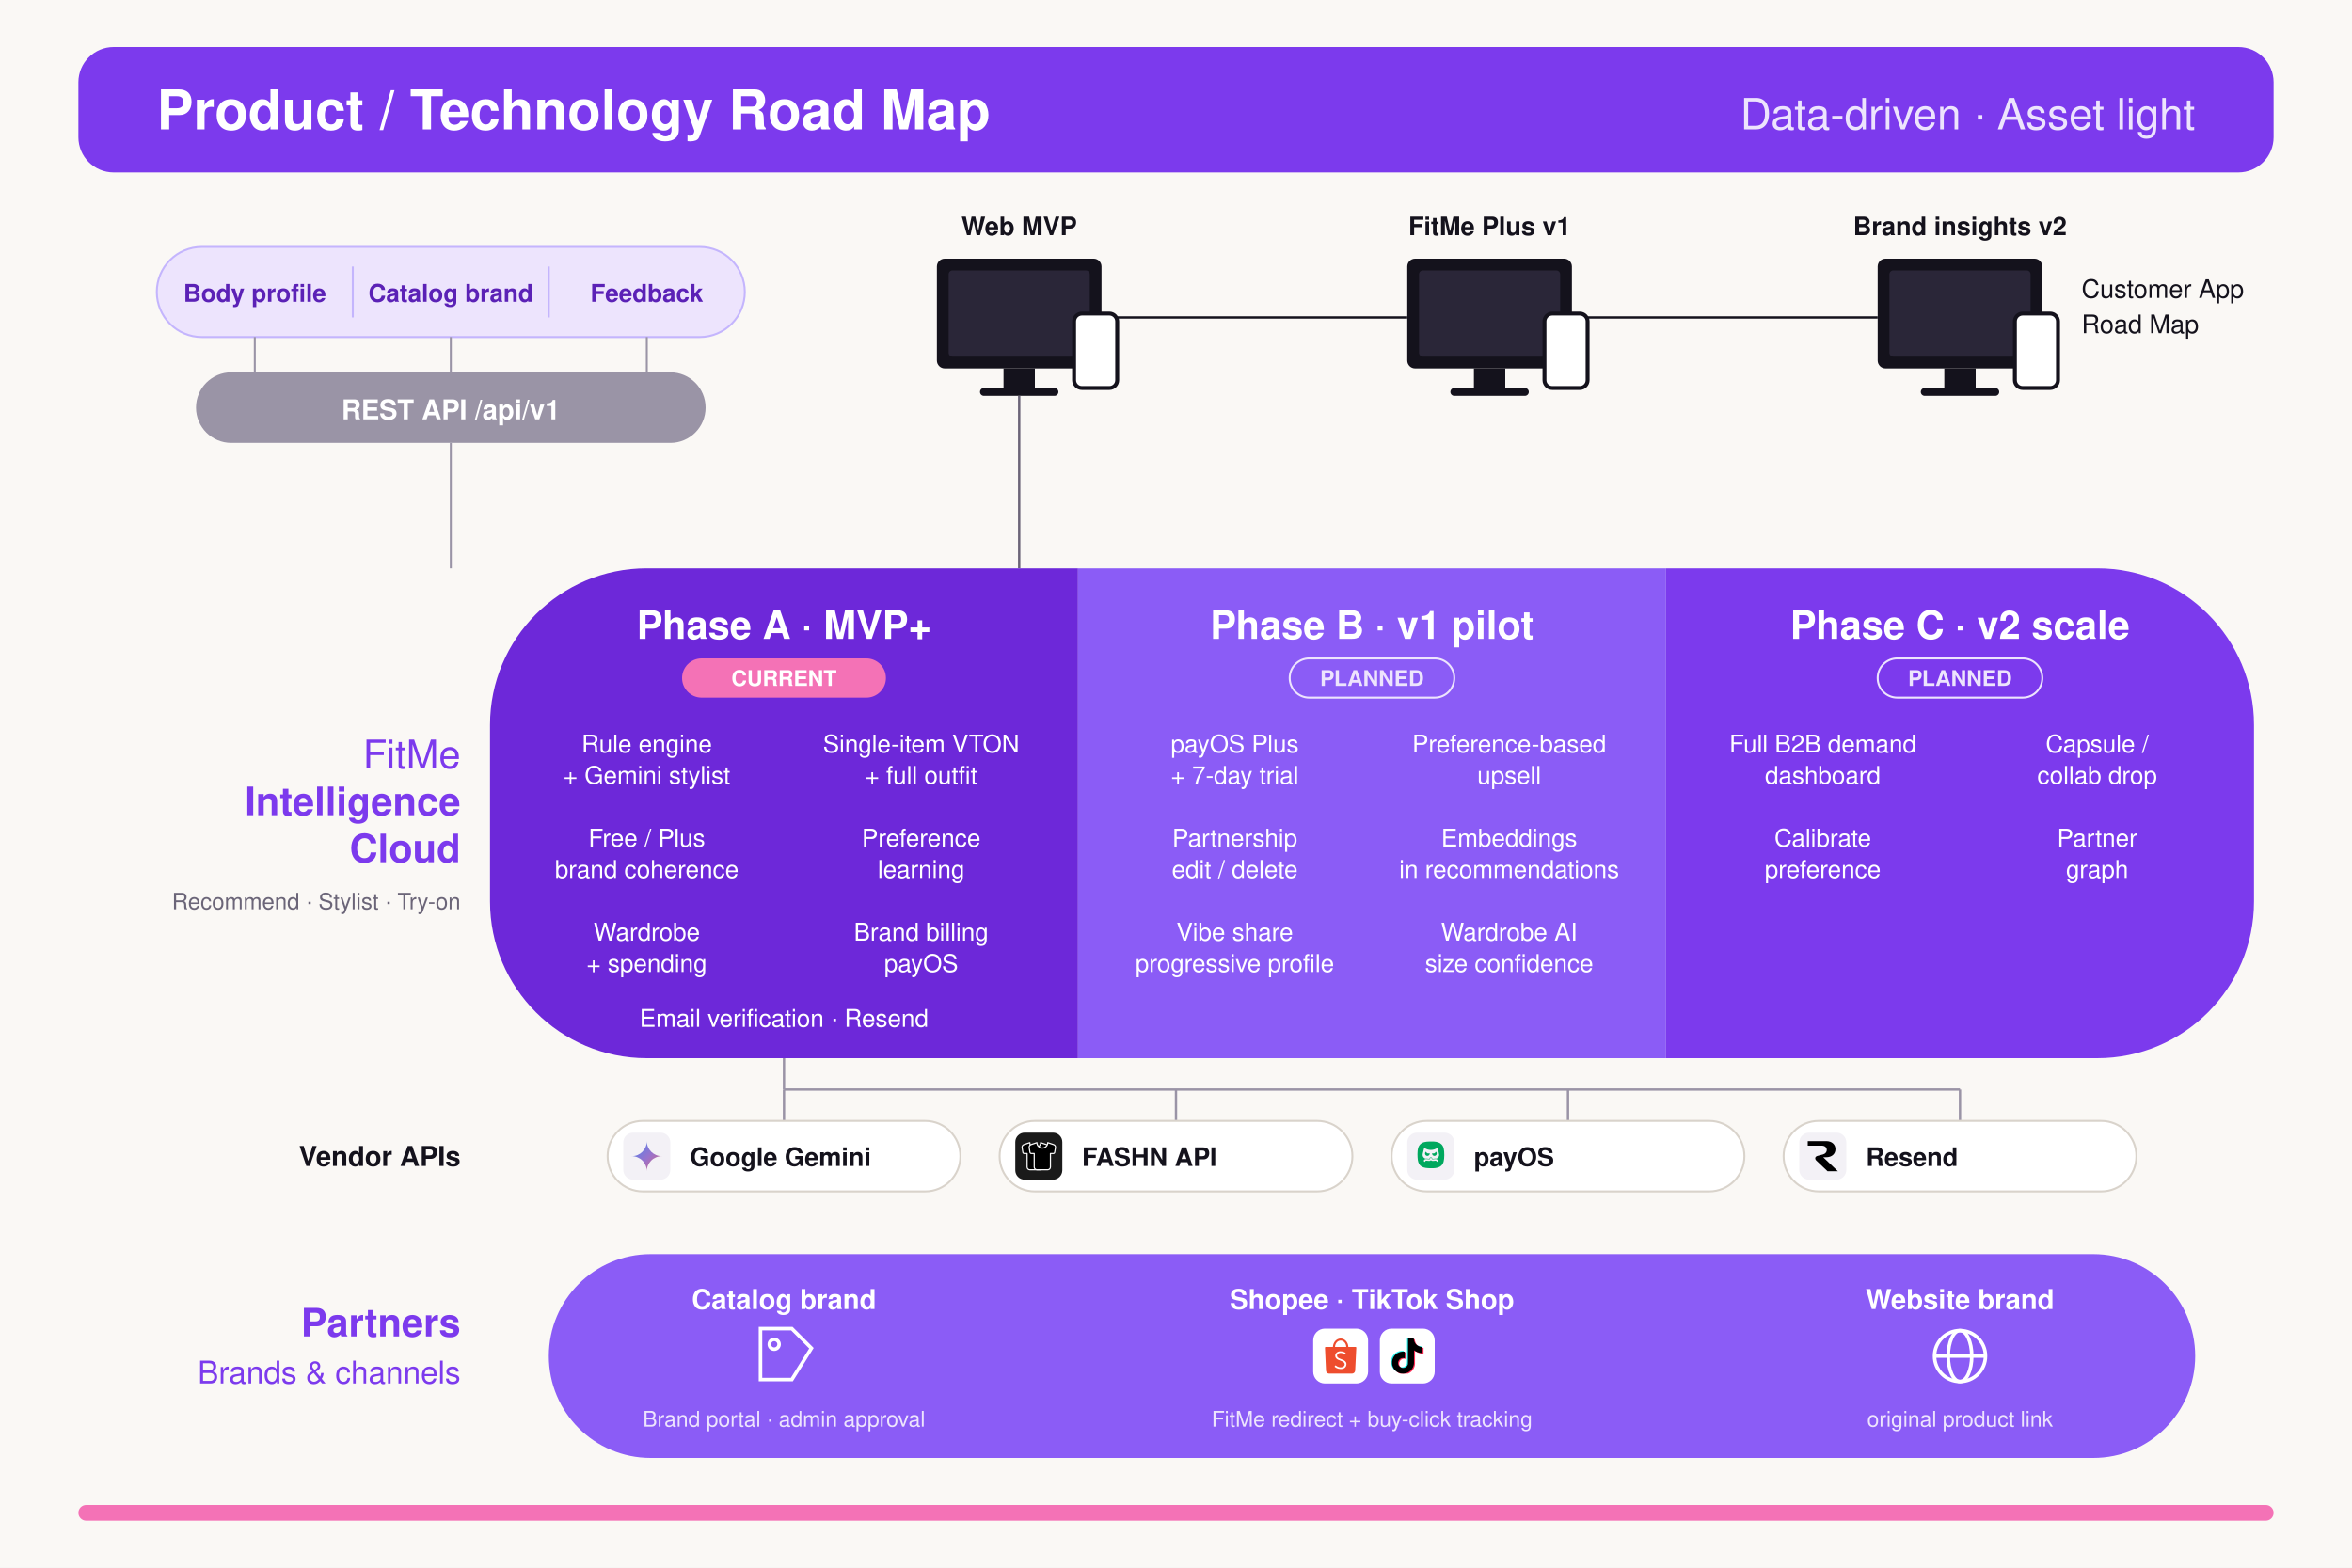
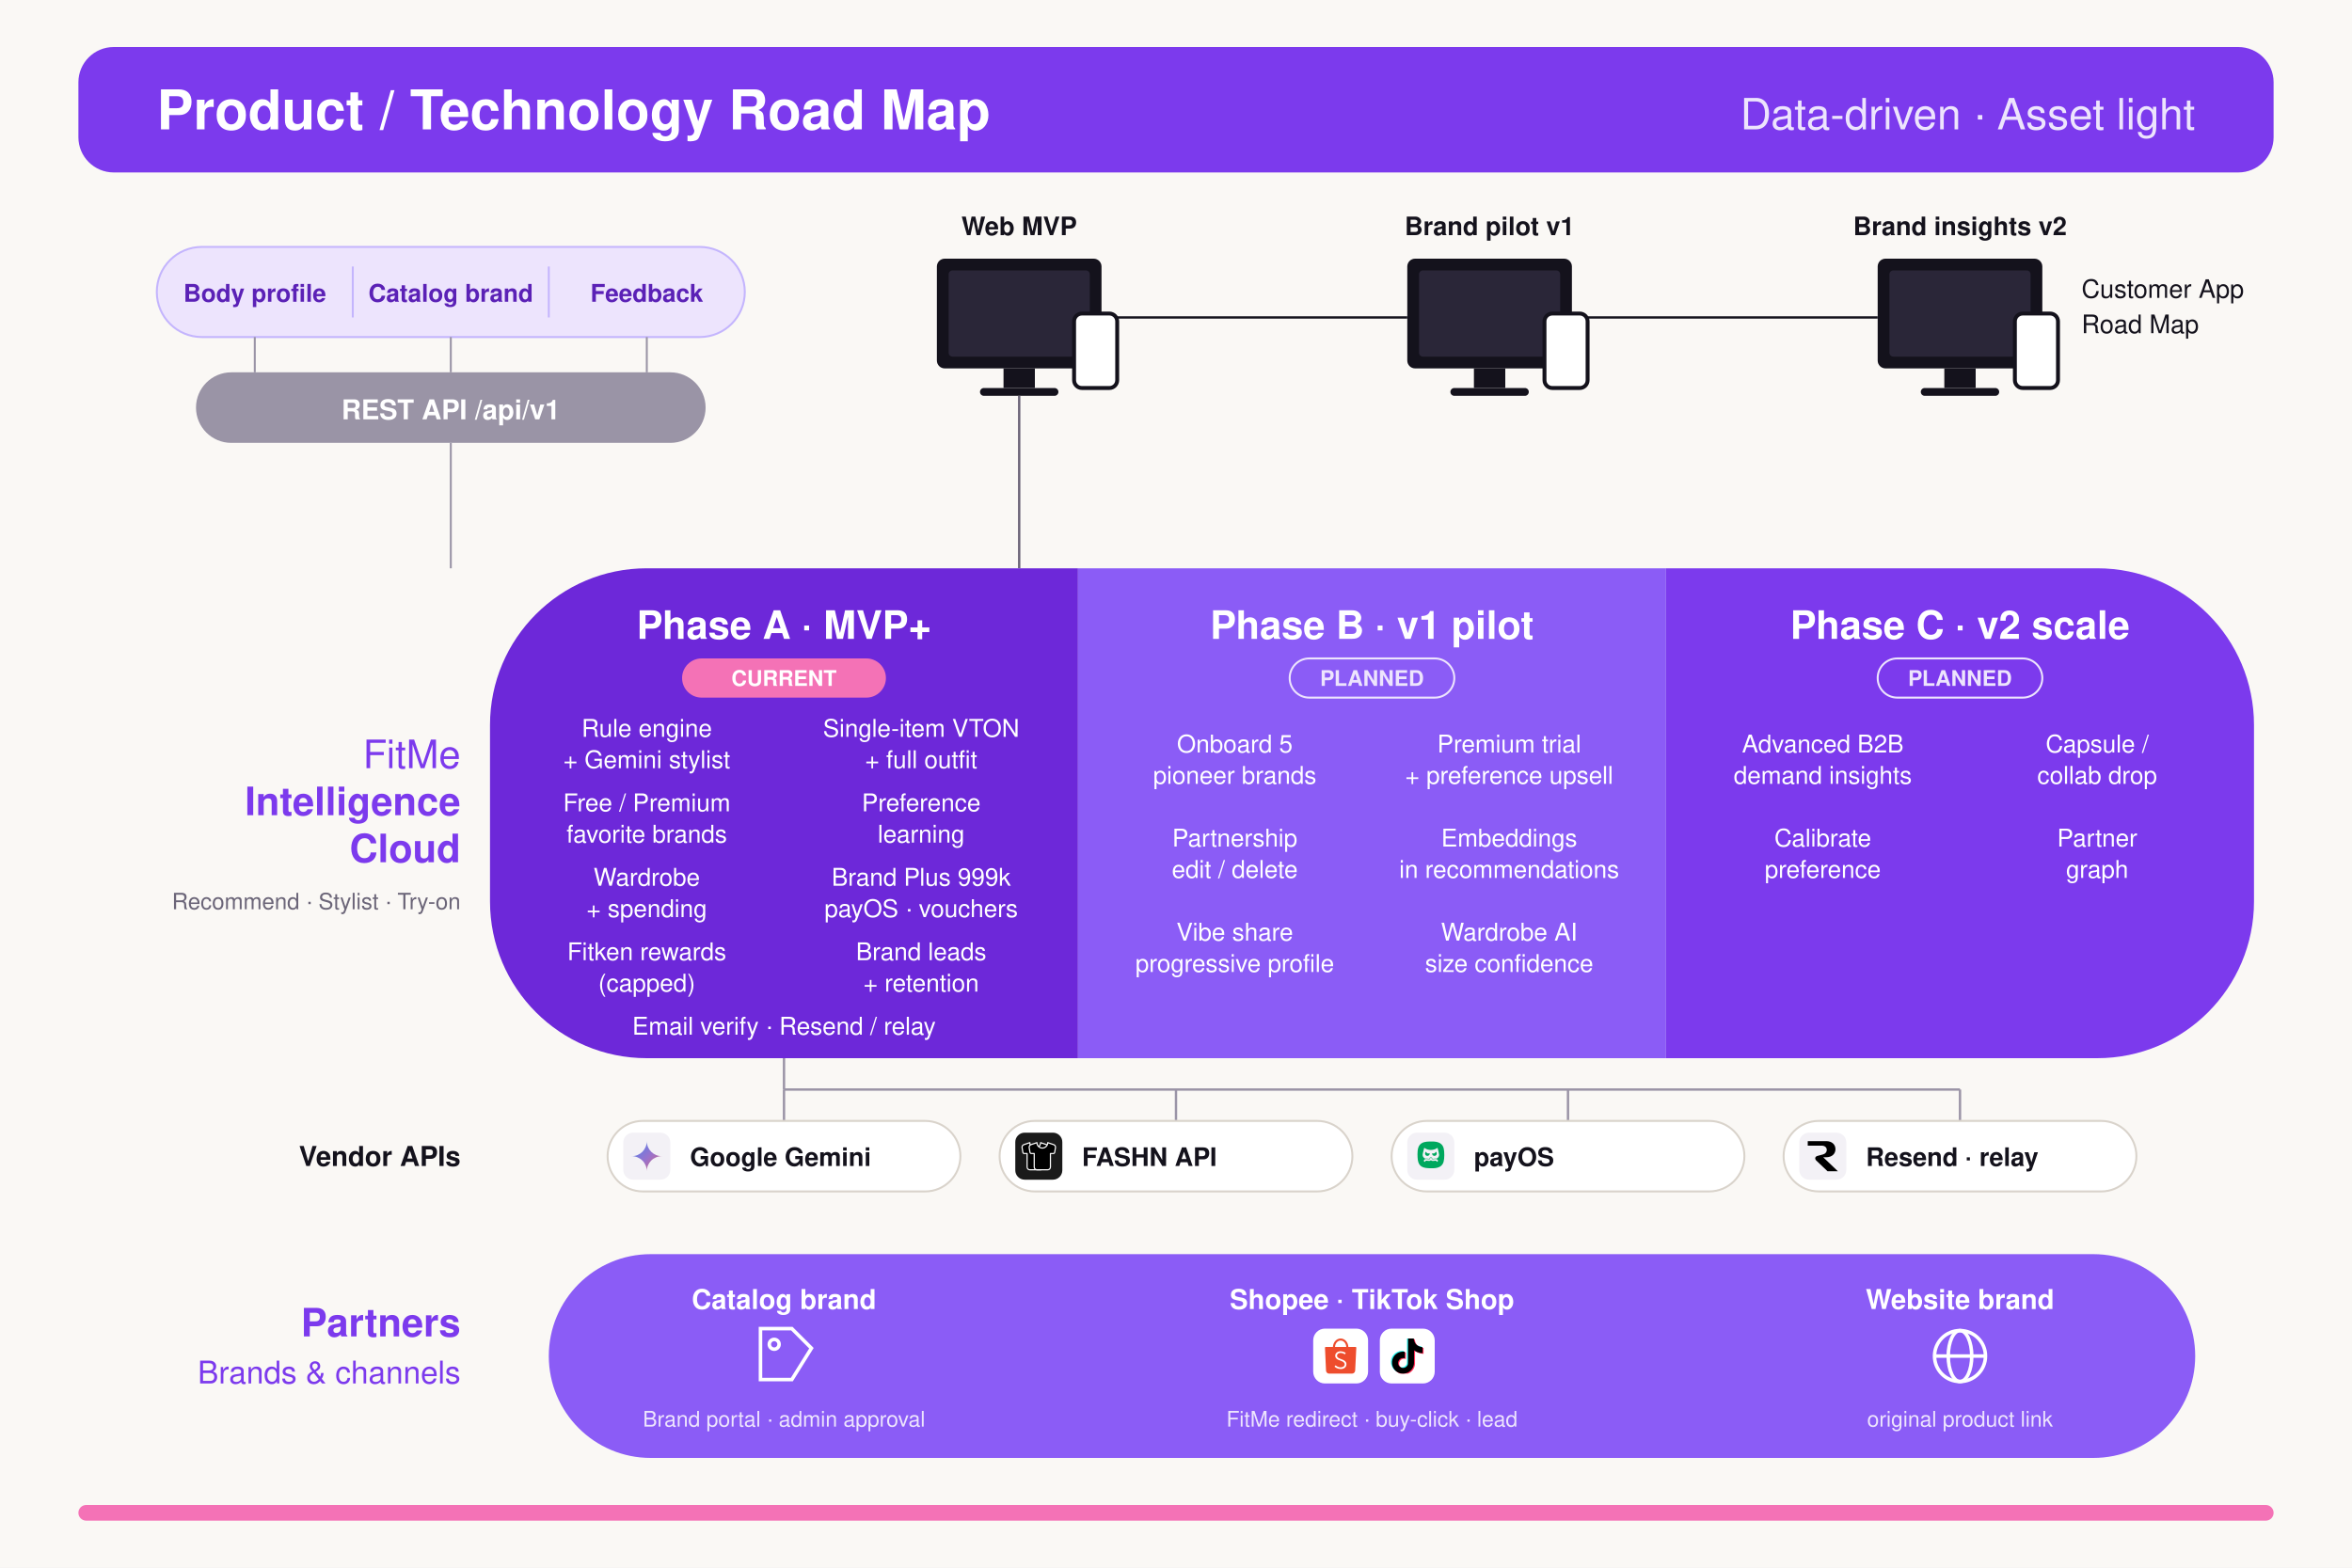
<svg xmlns="http://www.w3.org/2000/svg" viewBox="0 0 1200 800" width="1200" height="800" font-family="Segoe UI, Helvetica, Arial, sans-serif">
  <defs>
    <marker id="arrow" viewBox="0 0 10 10" refX="9" refY="5" markerWidth="8" markerHeight="8" orient="auto-start-reverse">
      <path d="M0,0 L10,5 L0,10 z" fill="#14121c" />
    </marker>
    <linearGradient id="gemini" x1="0" y1="0" x2="1" y2="1">
      <stop offset="0" stop-color="#4285F4" />
      <stop offset="0.55" stop-color="#9B72CB" />
      <stop offset="1" stop-color="#D96570" />
    </linearGradient>
  </defs>
  <rect width="1200" height="800" fill="#faf8f5" />
  <rect x="40" y="24" width="1120" height="64" rx="18" fill="#7c3aed" />
  <text x="80" y="66" font-size="28" font-weight="700" fill="#ffffff">Product / Technology Road Map</text>
  <text x="1120" y="66" text-anchor="end" font-size="22" fill="#ede4fd">Data-driven · Asset light</text>
  <rect x="80" y="126" width="300" height="46" rx="23" fill="#ede4fd" stroke="#c4b5fd" />
  <text x="130" y="154" text-anchor="middle" font-size="12.5" font-weight="600" fill="#5b21b6">Body profile</text>
  <line x1="130" y1="172" x2="130" y2="190" stroke="#9a94a6" />
  <text x="230" y="154" text-anchor="middle" font-size="12.5" font-weight="600" fill="#5b21b6">Catalog brand</text>
  <line x1="230" y1="172" x2="230" y2="190" stroke="#9a94a6" />
  <text x="330" y="154" text-anchor="middle" font-size="12.5" font-weight="600" fill="#5b21b6">Feedback</text>
  <line x1="330" y1="172" x2="330" y2="190" stroke="#9a94a6" />
  <line x1="180" y1="136" x2="180" y2="162" stroke="#c4b5fd" />
  <line x1="280" y1="136" x2="280" y2="162" stroke="#c4b5fd" />
  <rect x="100" y="190" width="260" height="36" rx="18" fill="#9a94a6" />
  <text x="230" y="214" text-anchor="middle" font-size="14" font-weight="600" fill="#ffffff">REST API /api/v1</text>
  <line x1="230" y1="226" x2="230" y2="290" stroke="#9a94a6" />
  <text x="520" y="120" text-anchor="middle" font-size="13" font-weight="700" fill="#14121c">Web MVP</text>
  <rect x="478" y="132" width="84" height="56" rx="4" fill="#14121c" />
  <rect x="484" y="138" width="72" height="44" rx="2" fill="#2a2638" />
  <rect x="512" y="188" width="16" height="10" fill="#14121c" />
  <rect x="500" y="198" width="40" height="4" rx="2" fill="#14121c" />
  <rect x="548" y="160" width="22" height="38" rx="4" fill="#ffffff" stroke="#14121c" stroke-width="2" />
-   <text x="760" y="120" text-anchor="middle" font-size="13" font-weight="700" fill="#14121c">FitMe Plus v1</text>
+   <text x="760" y="120" text-anchor="middle" font-size="13" font-weight="700" fill="#14121c">Brand pilot v1</text>
  <rect x="718" y="132" width="84" height="56" rx="4" fill="#14121c" />
  <rect x="724" y="138" width="72" height="44" rx="2" fill="#2a2638" />
  <rect x="752" y="188" width="16" height="10" fill="#14121c" />
  <rect x="740" y="198" width="40" height="4" rx="2" fill="#14121c" />
  <rect x="788" y="160" width="22" height="38" rx="4" fill="#ffffff" stroke="#14121c" stroke-width="2" />
  <text x="1000" y="120" text-anchor="middle" font-size="13" font-weight="700" fill="#14121c">Brand insights v2</text>
  <rect x="958" y="132" width="84" height="56" rx="4" fill="#14121c" />
  <rect x="964" y="138" width="72" height="44" rx="2" fill="#2a2638" />
  <rect x="992" y="188" width="16" height="10" fill="#14121c" />
  <rect x="980" y="198" width="40" height="4" rx="2" fill="#14121c" />
  <rect x="1028" y="160" width="22" height="38" rx="4" fill="#ffffff" stroke="#14121c" stroke-width="2" />
  <line x1="570" y1="162" x2="718" y2="162" stroke="#14121c" stroke-width="1.2" />
  <line x1="810" y1="162" x2="958" y2="162" stroke="#14121c" stroke-width="1.2" />
  <text x="1062" y="152" font-size="13" fill="#14121c">Customer App</text>
  <text x="1062" y="170" font-size="13" fill="#14121c">Road Map</text>
  <line x1="520" y1="202" x2="520" y2="290" stroke="#6b6578" stroke-width="1.2" />
  <text x="235" y="392" text-anchor="end" font-size="20" font-weight="400" fill="#7c3aed">FitMe</text>
  <text x="235" y="416" text-anchor="end" font-size="20" font-weight="700" fill="#7c3aed">Intelligence</text>
  <text x="235" y="440" text-anchor="end" font-size="20" font-weight="700" fill="#7c3aed">Cloud</text>
  <text x="235" y="464" text-anchor="end" font-size="11.5" fill="#6b6578">Recommend · Stylist · Try-on</text>
  <clipPath id="band">
    <rect x="250" y="290" width="900" height="250" rx="80" />
  </clipPath>
  <g clip-path="url(#band)">
    <rect x="250" y="290" width="300" height="250" fill="#6d28d9" />
    <rect x="550" y="290" width="300" height="250" fill="#8b5cf6" />
    <rect x="850" y="290" width="300" height="250" fill="#7c3aed" />
  </g>
  <text x="400" y="326" text-anchor="middle" font-size="20" font-weight="700" fill="#ffffff">Phase A · MVP+</text>
  <text x="700" y="326" text-anchor="middle" font-size="20" font-weight="700" fill="#ffffff">Phase B · v1 pilot</text>
  <text x="1000" y="326" text-anchor="middle" font-size="20" font-weight="700" fill="#ffffff">Phase C · v2 scale</text>
  <rect x="348" y="336" width="104" height="20" rx="10" fill="#f472b6" />
  <text x="400" y="350" text-anchor="middle" font-size="11" font-weight="700" fill="#ffffff">CURRENT</text>
  <rect x="658" y="336" width="84" height="20" rx="10" fill="none" stroke="#ede4fd" />
  <text x="700" y="350" text-anchor="middle" font-size="11" font-weight="700" fill="#ede4fd">PLANNED</text>
  <rect x="958" y="336" width="84" height="20" rx="10" fill="none" stroke="#ede4fd" />
  <text x="1000" y="350" text-anchor="middle" font-size="11" font-weight="700" fill="#ede4fd">PLANNED</text>
-   <text x="330" y="384" text-anchor="middle" font-size="12.5" fill="#ffffff">Rule engine</text>
-   <text x="330" y="400" text-anchor="middle" font-size="12.5" fill="#ffffff">+ Gemini stylist</text>
-   <text x="470" y="384" text-anchor="middle" font-size="12.5" fill="#ffffff">Single-item VTON</text>
-   <text x="470" y="400" text-anchor="middle" font-size="12.5" fill="#ffffff">+ full outfit</text>
-   <text x="330" y="432" text-anchor="middle" font-size="12.5" fill="#ffffff">Free / Plus</text>
-   <text x="330" y="448" text-anchor="middle" font-size="12.5" fill="#ffffff">brand coherence</text>
-   <text x="470" y="432" text-anchor="middle" font-size="12.5" fill="#ffffff">Preference</text>
-   <text x="470" y="448" text-anchor="middle" font-size="12.5" fill="#ffffff">learning</text>
-   <text x="330" y="480" text-anchor="middle" font-size="12.5" fill="#ffffff">Wardrobe</text>
-   <text x="330" y="496" text-anchor="middle" font-size="12.5" fill="#ffffff">+ spending</text>
-   <text x="470" y="480" text-anchor="middle" font-size="12.5" fill="#ffffff">Brand billing</text>
-   <text x="470" y="496" text-anchor="middle" font-size="12.5" fill="#ffffff">payOS</text>
-   <text x="630" y="384" text-anchor="middle" font-size="12.5" fill="#ffffff">payOS Plus</text>
-   <text x="630" y="400" text-anchor="middle" font-size="12.5" fill="#ffffff">+ 7-day trial</text>
-   <text x="770" y="384" text-anchor="middle" font-size="12.5" fill="#ffffff">Preference-based</text>
-   <text x="770" y="400" text-anchor="middle" font-size="12.5" fill="#ffffff">upsell</text>
+   <text x="330" y="376" text-anchor="middle" font-size="12.5" fill="#ffffff">Rule engine</text>
+   <text x="330" y="392" text-anchor="middle" font-size="12.5" fill="#ffffff">+ Gemini stylist</text>
+   <text x="470" y="376" text-anchor="middle" font-size="12.5" fill="#ffffff">Single-item VTON</text>
+   <text x="470" y="392" text-anchor="middle" font-size="12.5" fill="#ffffff">+ full outfit</text>
+   <text x="330" y="414" text-anchor="middle" font-size="12.5" fill="#ffffff">Free / Premium</text>
+   <text x="330" y="430" text-anchor="middle" font-size="12.5" fill="#ffffff">favorite brands</text>
+   <text x="470" y="414" text-anchor="middle" font-size="12.5" fill="#ffffff">Preference</text>
+   <text x="470" y="430" text-anchor="middle" font-size="12.5" fill="#ffffff">learning</text>
+   <text x="330" y="452" text-anchor="middle" font-size="12.5" fill="#ffffff">Wardrobe</text>
+   <text x="330" y="468" text-anchor="middle" font-size="12.5" fill="#ffffff">+ spending</text>
+   <text x="470" y="452" text-anchor="middle" font-size="12.5" fill="#ffffff">Brand Plus 999k</text>
+   <text x="470" y="468" text-anchor="middle" font-size="12.5" fill="#ffffff">payOS · vouchers</text>
+   <text x="330" y="490" text-anchor="middle" font-size="12.5" fill="#ffffff">Fitken rewards</text>
+   <text x="330" y="506" text-anchor="middle" font-size="12.5" fill="#ffffff">(capped)</text>
+   <text x="470" y="490" text-anchor="middle" font-size="12.5" fill="#ffffff">Brand leads</text>
+   <text x="470" y="506" text-anchor="middle" font-size="12.5" fill="#ffffff">+ retention</text>
+   <text x="630" y="384" text-anchor="middle" font-size="12.5" fill="#ffffff">Onboard 5</text>
+   <text x="630" y="400" text-anchor="middle" font-size="12.5" fill="#ffffff">pioneer brands</text>
+   <text x="770" y="384" text-anchor="middle" font-size="12.5" fill="#ffffff">Premium trial</text>
+   <text x="770" y="400" text-anchor="middle" font-size="12.5" fill="#ffffff">+ preference upsell</text>
  <text x="630" y="432" text-anchor="middle" font-size="12.5" fill="#ffffff">Partnership</text>
  <text x="630" y="448" text-anchor="middle" font-size="12.5" fill="#ffffff">edit / delete</text>
  <text x="770" y="432" text-anchor="middle" font-size="12.5" fill="#ffffff">Embeddings</text>
  <text x="770" y="448" text-anchor="middle" font-size="12.5" fill="#ffffff">in recommendations</text>
  <text x="630" y="480" text-anchor="middle" font-size="12.5" fill="#ffffff">Vibe share</text>
  <text x="630" y="496" text-anchor="middle" font-size="12.5" fill="#ffffff">progressive profile</text>
  <text x="770" y="480" text-anchor="middle" font-size="12.5" fill="#ffffff">Wardrobe AI</text>
  <text x="770" y="496" text-anchor="middle" font-size="12.5" fill="#ffffff">size confidence</text>
-   <text x="930" y="384" text-anchor="middle" font-size="12.5" fill="#ffffff">Full B2B demand</text>
-   <text x="930" y="400" text-anchor="middle" font-size="12.5" fill="#ffffff">dashboard</text>
+   <text x="930" y="384" text-anchor="middle" font-size="12.5" fill="#ffffff">Advanced B2B</text>
+   <text x="930" y="400" text-anchor="middle" font-size="12.5" fill="#ffffff">demand insights</text>
  <text x="1070" y="384" text-anchor="middle" font-size="12.5" fill="#ffffff">Capsule /</text>
  <text x="1070" y="400" text-anchor="middle" font-size="12.5" fill="#ffffff">collab drop</text>
  <text x="930" y="432" text-anchor="middle" font-size="12.5" fill="#ffffff">Calibrate</text>
  <text x="930" y="448" text-anchor="middle" font-size="12.5" fill="#ffffff">preference</text>
  <text x="1070" y="432" text-anchor="middle" font-size="12.5" fill="#ffffff">Partner</text>
  <text x="1070" y="448" text-anchor="middle" font-size="12.5" fill="#ffffff">graph</text>
-   <text x="400" y="524" text-anchor="middle" font-size="12.5" fill="#ffffff">Email verification · Resend</text>
+   <text x="400" y="528" text-anchor="middle" font-size="12.5" fill="#ffffff">Email verify · Resend / relay</text>
  <text x="235" y="595" text-anchor="end" font-size="14" font-weight="600" fill="#14121c">Vendor APIs</text>
  <g stroke="#9a94a6" stroke-width="1.2">
    <line x1="400" y1="540" x2="400" y2="556" />
    <line x1="400" y1="556" x2="1000" y2="556" />
    <line x1="400" y1="556" x2="400" y2="572" />
    <line x1="600" y1="556" x2="600" y2="572" />
    <line x1="800" y1="556" x2="800" y2="572" />
    <line x1="1000" y1="556" x2="1000" y2="572" />
  </g>
  <rect x="310" y="572" width="180" height="36" rx="18" fill="#ffffff" stroke="#d9d3cb" />
  <rect x="318" y="578" width="24" height="24" rx="5" fill="#f3f1f6" />
  <svg x="322.32" y="582.32" width="15.36" height="15.36" viewBox="0 0 24 24">
    <path fill="url(#gemini)" d="M11.04 19.32Q12 21.51 12 24q0-2.49.93-4.68.96-2.19 2.58-3.81t3.81-2.55Q21.51 12 24 12q-2.49 0-4.68-.93a12.3 12.3 0 0 1-3.81-2.58 12.3 12.3 0 0 1-2.58-3.81Q12 2.49 12 0q0 2.49-.96 4.68-.93 2.19-2.55 3.81a12.3 12.3 0 0 1-3.81 2.58Q2.49 12 0 12q2.49 0 4.68.96 2.19.93 3.81 2.55t2.55 3.81" />
  </svg>
  <text x="352" y="595" font-size="13" font-weight="600" fill="#14121c">Google Gemini</text>
  <rect x="510" y="572" width="180" height="36" rx="18" fill="#ffffff" stroke="#d9d3cb" />
  <svg x="518" y="578" width="24" height="24" viewBox="0 0 400 400">
    <rect width="400" height="400" rx="80" fill="#1A1A1A" />
    <path d="M73.27 101.847L123.59 85C123.59 97.241 128.432 108.981 137.05 117.637C145.668 126.292 157.357 131.155 169.545 131.155C181.733 131.155 193.421 126.292 202.039 117.637C210.657 108.981 215.499 97.241 215.499 85L265.819 101.847C271.019 103.587 275.428 107.136 278.251 111.855C281.074 116.573 282.125 122.15 281.214 127.578L274.55 167.618C274.113 170.328 272.727 172.793 270.643 174.57C268.558 176.347 265.911 177.318 263.177 177.31H238.476V292.698C238.476 305.391 228.136 315.776 215.499 315.776H123.59C117.496 315.776 111.652 313.344 107.343 309.016C103.034 304.689 100.613 298.819 100.613 292.698V177.31H75.913C73.178 177.318 70.531 176.347 68.447 174.57C66.362 172.793 64.976 170.328 64.539 167.618L57.876 127.578C56.964 122.15 58.015 116.573 60.838 111.855C63.661 107.136 68.07 103.587 73.27 101.847Z" stroke="#FAFAFA" stroke-width="10" stroke-linecap="round" stroke-linejoin="round" />
    <path d="M133.737 101.847L184.057 85C184.057 97.241 188.898 108.981 197.516 117.637C206.134 126.292 217.823 131.155 230.011 131.155C242.199 131.155 253.887 126.292 262.506 117.637C271.124 108.981 275.965 97.241 275.965 85L326.285 101.847C331.485 103.587 335.895 107.136 338.718 111.855C341.541 116.573 342.591 122.15 341.68 127.578L335.017 167.618C334.579 170.328 333.194 172.793 331.109 174.57C329.024 176.347 326.377 177.318 323.643 177.31H298.943V292.698C298.943 305.391 288.603 315.776 275.965 315.776H184.057C177.963 315.776 172.118 313.344 167.809 309.016C163.5 304.689 161.079 298.819 161.079 292.698V177.31H136.379C133.645 177.318 130.998 176.347 128.913 174.57C126.828 172.793 125.443 170.328 125.005 167.618L118.342 127.578C117.43 122.15 118.481 116.573 121.304 111.855C124.127 107.136 128.537 103.587 133.737 101.847Z" stroke="#FAFAFA" stroke-width="10" stroke-linecap="round" stroke-linejoin="round" />
  </svg>
  <text x="552" y="595" font-size="13" font-weight="600" fill="#14121c">FASHN API</text>
  <rect x="710" y="572" width="180" height="36" rx="18" fill="#ffffff" stroke="#d9d3cb" />
  <rect x="718" y="578" width="24" height="24" rx="5" fill="#f3f1f6" />
  <svg x="722.32" y="582.32" width="15.36" height="15.36" viewBox="54 14 168 180">
    <g fill="#00A85E">
      <path d="M215.24,58.08c-10.16-41.4-49.42-42.69-85.12-41.69-21.25.59-43.53,2.68-58.05,20.01-15.34,18.31-14.17,51.83-13.14,74.44,2.12,46.39,19.28,63.02,65.51,65.11,35.51,1.6,78.44,2.57,90.16-38.84,5.37-18.98,5.34-59.84.64-79.02ZM180.71,133.13c-1.92,1.89-4.38,3.43-6.55,5.03-1.01.72-.99-.46-.98-1.19-.04-9.06-13.14-4.93-19.01-4.56-5.05.48-10.99.27-14.4-3.76-.68-.77-1.24-.79-1.93-.04-8.17,10.61-32.34-5.2-33.9,8.47-.04.8-.34,1.79-1.3,1.2-1.99-1.16-3.9-2.66-5.7-4.11-1.08-.79-1.18-2.16-.72-3.41,4.42-13.99,20.64-8.57,31.74-7.98,4.73.01,6.47-2.56,6.63-6.91.05-1.16.94-1.52,2.08-1.48h.13c1.49-.02,3.33-.04,4.86.05.53.03.89.36,1.05.84.15.5.17,1.01.22,1.54.46,7.86,7.69,5.84,12.86,5.41,7.79-1.09,17.67-2.96,23.03,4.18,1.16,1.64,3.36,4.94,1.89,6.72ZM170.89,118.57c-2.29-.2-4.93-.38-7.29-.25-4.54.17-10.42,1.92-15.08,1.39-1.14-.07-2.14-.62-2.38-1.77-.41-1.72.02-3.94-1.16-5.22-1.42-1.56-3.64-.95-5.62-1.17-2.57.03-6.71-.7-7.74,2.36-.56,2.71.37,6.1-3.65,5.89-3.73-.07-7.61-.76-11.45-1.19-3-.33-5.9-.55-8.82-.14-1.06.13-2.17.25-3.22-.04-4.56-1.69-8.5-5.16-11.32-9.1-4.85-6.52-4.45-15.25-2.55-22.86,2.48-10.43,4.81-21.64,7.82-31.94.37-.61,1.29-.05,1.83.37,23.12,16.64,54.87,15.41,77.82-.63.46.06.71.89.83,1.41,3.18,12.98,7.07,26.25,8.83,39.49v.14c.99,9.6-7.17,21.84-16.84,23.26Z" />
      <path d="M130.41,86.73c-.38-.11-.73-.19-1.38.07-1.33.53-2.58.95-4.51,1.09-6.25.45-11.83-3.25-14.05-8.77-.47-1.18-2.01-1.51-2.9-.61-2.82,2.83-4.41,6.85-4.02,11.17.66,7.25,6.95,12.9,14.23,12.76,7.79-.15,13.84-6.53,13.79-14.11,0-.38-.15-.82-.45-1.1-.15-.14-.37-.38-.71-.49Z" />
      <path d="M166.86,79.12c-2.21,5.52-7.8,9.22-14.05,8.77-1.92-.14-3.18-.57-4.51-1.09-.65-.26-1.01-.18-1.38-.07-.34.1-.57.35-.71.49-.3.28-.45.73-.45,1.1-.05,7.58,6,13.96,13.79,14.11,7.28.14,13.57-5.51,14.23-12.76.39-4.31-1.21-8.33-4.02-11.17-.9-.9-2.43-.56-2.9.61Z" />
    </g>
  </svg>
  <text x="752" y="595" font-size="13" font-weight="600" fill="#14121c">payOS</text>
  <rect x="910" y="572" width="180" height="36" rx="18" fill="#ffffff" stroke="#d9d3cb" />
  <rect x="918" y="578" width="24" height="24" rx="5" fill="#f3f1f6" />
  <svg x="922.32" y="582.32" width="15.36" height="15.36" viewBox="0 0 24 24">
    <path fill="#000000" d="M14.679 0c4.648 0 7.413 2.765 7.413 6.434s-2.765 6.434-7.413 6.434H12.33L24 24h-8.245l-8.88-8.44c-.636-.588-.93-1.273-.93-1.86 0-.831.587-1.565 1.713-1.883l4.574-1.224c1.737-.465 2.936-1.81 2.936-3.572 0-2.153-1.761-3.4-3.939-3.4H0V0z" />
  </svg>
-   <text x="952" y="595" font-size="13" font-weight="600" fill="#14121c">Resend</text>
+   <text x="952" y="595" font-size="13" font-weight="600" fill="#14121c">Resend · relay</text>
  <text x="235" y="682" text-anchor="end" font-size="20" font-weight="700" fill="#7c3aed">Partners</text>
  <text x="235" y="706" text-anchor="end" font-size="16" fill="#7c3aed">Brands &amp; channels</text>
  <rect x="280" y="640" width="840" height="104" rx="52" fill="#8b5cf6" />
  <text x="400" y="668" text-anchor="middle" font-size="14" font-weight="700" fill="#ffffff">Catalog brand</text>
  <text x="700" y="668" text-anchor="middle" font-size="14" font-weight="700" fill="#ffffff">Shopee · TikTok Shop</text>
  <text x="1000" y="668" text-anchor="middle" font-size="14" font-weight="700" fill="#ffffff">Website brand</text>
  <g stroke="#ffffff" stroke-width="1.8" fill="none">
    <path d="M388,678 L404,678 L414,688 L404,704 L388,704 Z" />
    <circle cx="395" cy="686" r="2.5" />
    <circle cx="1000" cy="692" r="13" />
    <ellipse cx="1000" cy="692" rx="6" ry="13" />
    <line x1="987" y1="692" x2="1013" y2="692" />
  </g>
  <rect x="670" y="678" width="28" height="28" rx="6" fill="#ffffff" />
  <svg x="675.04" y="683.04" width="17.92" height="17.92" viewBox="0 0 24 24">
    <path fill="#EE4D2D" d="M15.941 17.963c.229-1.879-.981-3.077-4.176-4.097-1.548-.528-2.277-1.22-2.26-2.172.065-1.056 1.048-1.825 2.352-1.85a5.29 5.29 0 0 1 2.884.89c.116.072.197.06.263-.039.09-.145.315-.494.39-.62.051-.081.061-.187-.068-.281-.185-.137-.704-.415-.983-.532a6.47 6.47 0 0 0-2.512-.514c-1.909.008-3.413 1.215-3.539 2.826-.082 1.163.494 2.108 1.73 2.828.262.152 1.68.716 2.244.892 1.774.552 2.695 1.542 2.478 2.697-.197 1.047-1.299 1.724-2.818 1.744-1.204-.046-2.288-.537-3.128-1.19l-.141-.11c-.104-.08-.218-.075-.287.03-.05.077-.376.547-.458.67-.077.108-.035.168.045.234.35.293.817.613 1.134.775a6.71 6.71 0 0 0 2.829.727 4.905 4.905 0 0 0 2.076-.354c1.095-.465 1.803-1.394 1.945-2.554zM11.999 1.401c-2.068 0-3.754 1.95-3.833 4.39h7.666c-.08-2.44-1.765-4.39-3.833-4.39zm7.852 22.598-.08.001-15.784-.002c-1.074-.04-1.863-.91-1.971-1.991l-.01-.195L1.298 6.286a.459.459 0 0 1 .45-.494h4.975C6.845 2.568 9.161 0 12 0c2.839 0 5.154 2.569 5.276 5.79h4.968a.459.459 0 0 1 .458.483l-.773 15.588-.007.131c-.094 1.094-.979 1.977-2.071 2.006z" />
  </svg>
  <rect x="704" y="678" width="28" height="28" rx="6" fill="#ffffff" />
  <svg x="709.04" y="683.04" width="17.92" height="17.92" viewBox="0 0 24 24">
    <path transform="translate(-0.7,-0.5)" fill="#25F4EE" d="M12.525.02c1.31-.02 2.61-.01 3.91-.02.08 1.53.63 3.09 1.75 4.17 1.12 1.11 2.7 1.62 4.24 1.79v4.03c-1.44-.05-2.89-.35-4.2-.97-.57-.26-1.1-.59-1.62-.93-.01 2.92.01 5.84-.02 8.75-.08 1.4-.54 2.79-1.35 3.94-1.31 1.92-3.58 3.17-5.91 3.21-1.43.08-2.86-.31-4.08-1.03-2.02-1.19-3.44-3.37-3.65-5.71-.02-.5-.03-1-.01-1.49.18-1.9 1.12-3.72 2.58-4.96 1.66-1.44 3.98-2.13 6.15-1.72.02 1.48-.04 2.96-.04 4.44-.99-.32-2.15-.23-3.02.37-.63.41-1.11 1.04-1.36 1.75-.21.51-.15 1.07-.14 1.61.24 1.64 1.82 3.02 3.5 2.87 1.12-.01 2.19-.66 2.77-1.61.19-.33.4-.67.41-1.06.1-1.79.06-3.57.07-5.36.01-4.03-.01-8.05.02-12.07z" />
    <path transform="translate(0.7,0.5)" fill="#FE2C55" d="M12.525.02c1.31-.02 2.61-.01 3.91-.02.08 1.53.63 3.09 1.75 4.17 1.12 1.11 2.7 1.62 4.24 1.79v4.03c-1.44-.05-2.89-.35-4.2-.97-.57-.26-1.1-.59-1.62-.93-.01 2.92.01 5.84-.02 8.75-.08 1.4-.54 2.79-1.35 3.94-1.31 1.92-3.58 3.17-5.91 3.21-1.43.08-2.86-.31-4.08-1.03-2.02-1.19-3.44-3.37-3.65-5.71-.02-.5-.03-1-.01-1.49.18-1.9 1.12-3.72 2.58-4.96 1.66-1.44 3.98-2.13 6.15-1.72.02 1.48-.04 2.96-.04 4.44-.99-.32-2.15-.23-3.02.37-.63.41-1.11 1.04-1.36 1.75-.21.51-.15 1.07-.14 1.61.24 1.64 1.82 3.02 3.5 2.87 1.12-.01 2.19-.66 2.77-1.61.19-.33.4-.67.41-1.06.1-1.79.06-3.57.07-5.36.01-4.03-.01-8.05.02-12.07z" />
    <path fill="#000000" d="M12.525.02c1.31-.02 2.61-.01 3.91-.02.08 1.53.63 3.09 1.75 4.17 1.12 1.11 2.7 1.62 4.24 1.79v4.03c-1.44-.05-2.89-.35-4.2-.97-.57-.26-1.1-.59-1.62-.93-.01 2.92.01 5.84-.02 8.75-.08 1.4-.54 2.79-1.35 3.94-1.31 1.92-3.58 3.17-5.91 3.21-1.43.08-2.86-.31-4.08-1.03-2.02-1.19-3.44-3.37-3.65-5.71-.02-.5-.03-1-.01-1.49.18-1.9 1.12-3.72 2.58-4.96 1.66-1.44 3.98-2.13 6.15-1.72.02 1.48-.04 2.96-.04 4.44-.99-.32-2.15-.23-3.02.37-.63.41-1.11 1.04-1.36 1.75-.21.51-.15 1.07-.14 1.61.24 1.64 1.82 3.02 3.5 2.87 1.12-.01 2.19-.66 2.77-1.61.19-.33.4-.67.41-1.06.1-1.79.06-3.57.07-5.36.01-4.03-.01-8.05.02-12.07z" />
  </svg>
  <text x="400" y="728" text-anchor="middle" font-size="11" fill="#ede4fd">Brand portal · admin approval</text>
-   <text x="700" y="728" text-anchor="middle" font-size="11" fill="#ede4fd">FitMe redirect + buy-click tracking</text>
+   <text x="700" y="728" text-anchor="middle" font-size="11" fill="#ede4fd">FitMe redirect · buy-click · lead</text>
  <text x="1000" y="728" text-anchor="middle" font-size="11" fill="#ede4fd">original product link</text>
  <rect x="40" y="768" width="1120" height="8" rx="4" fill="#f472b6" />
</svg>
